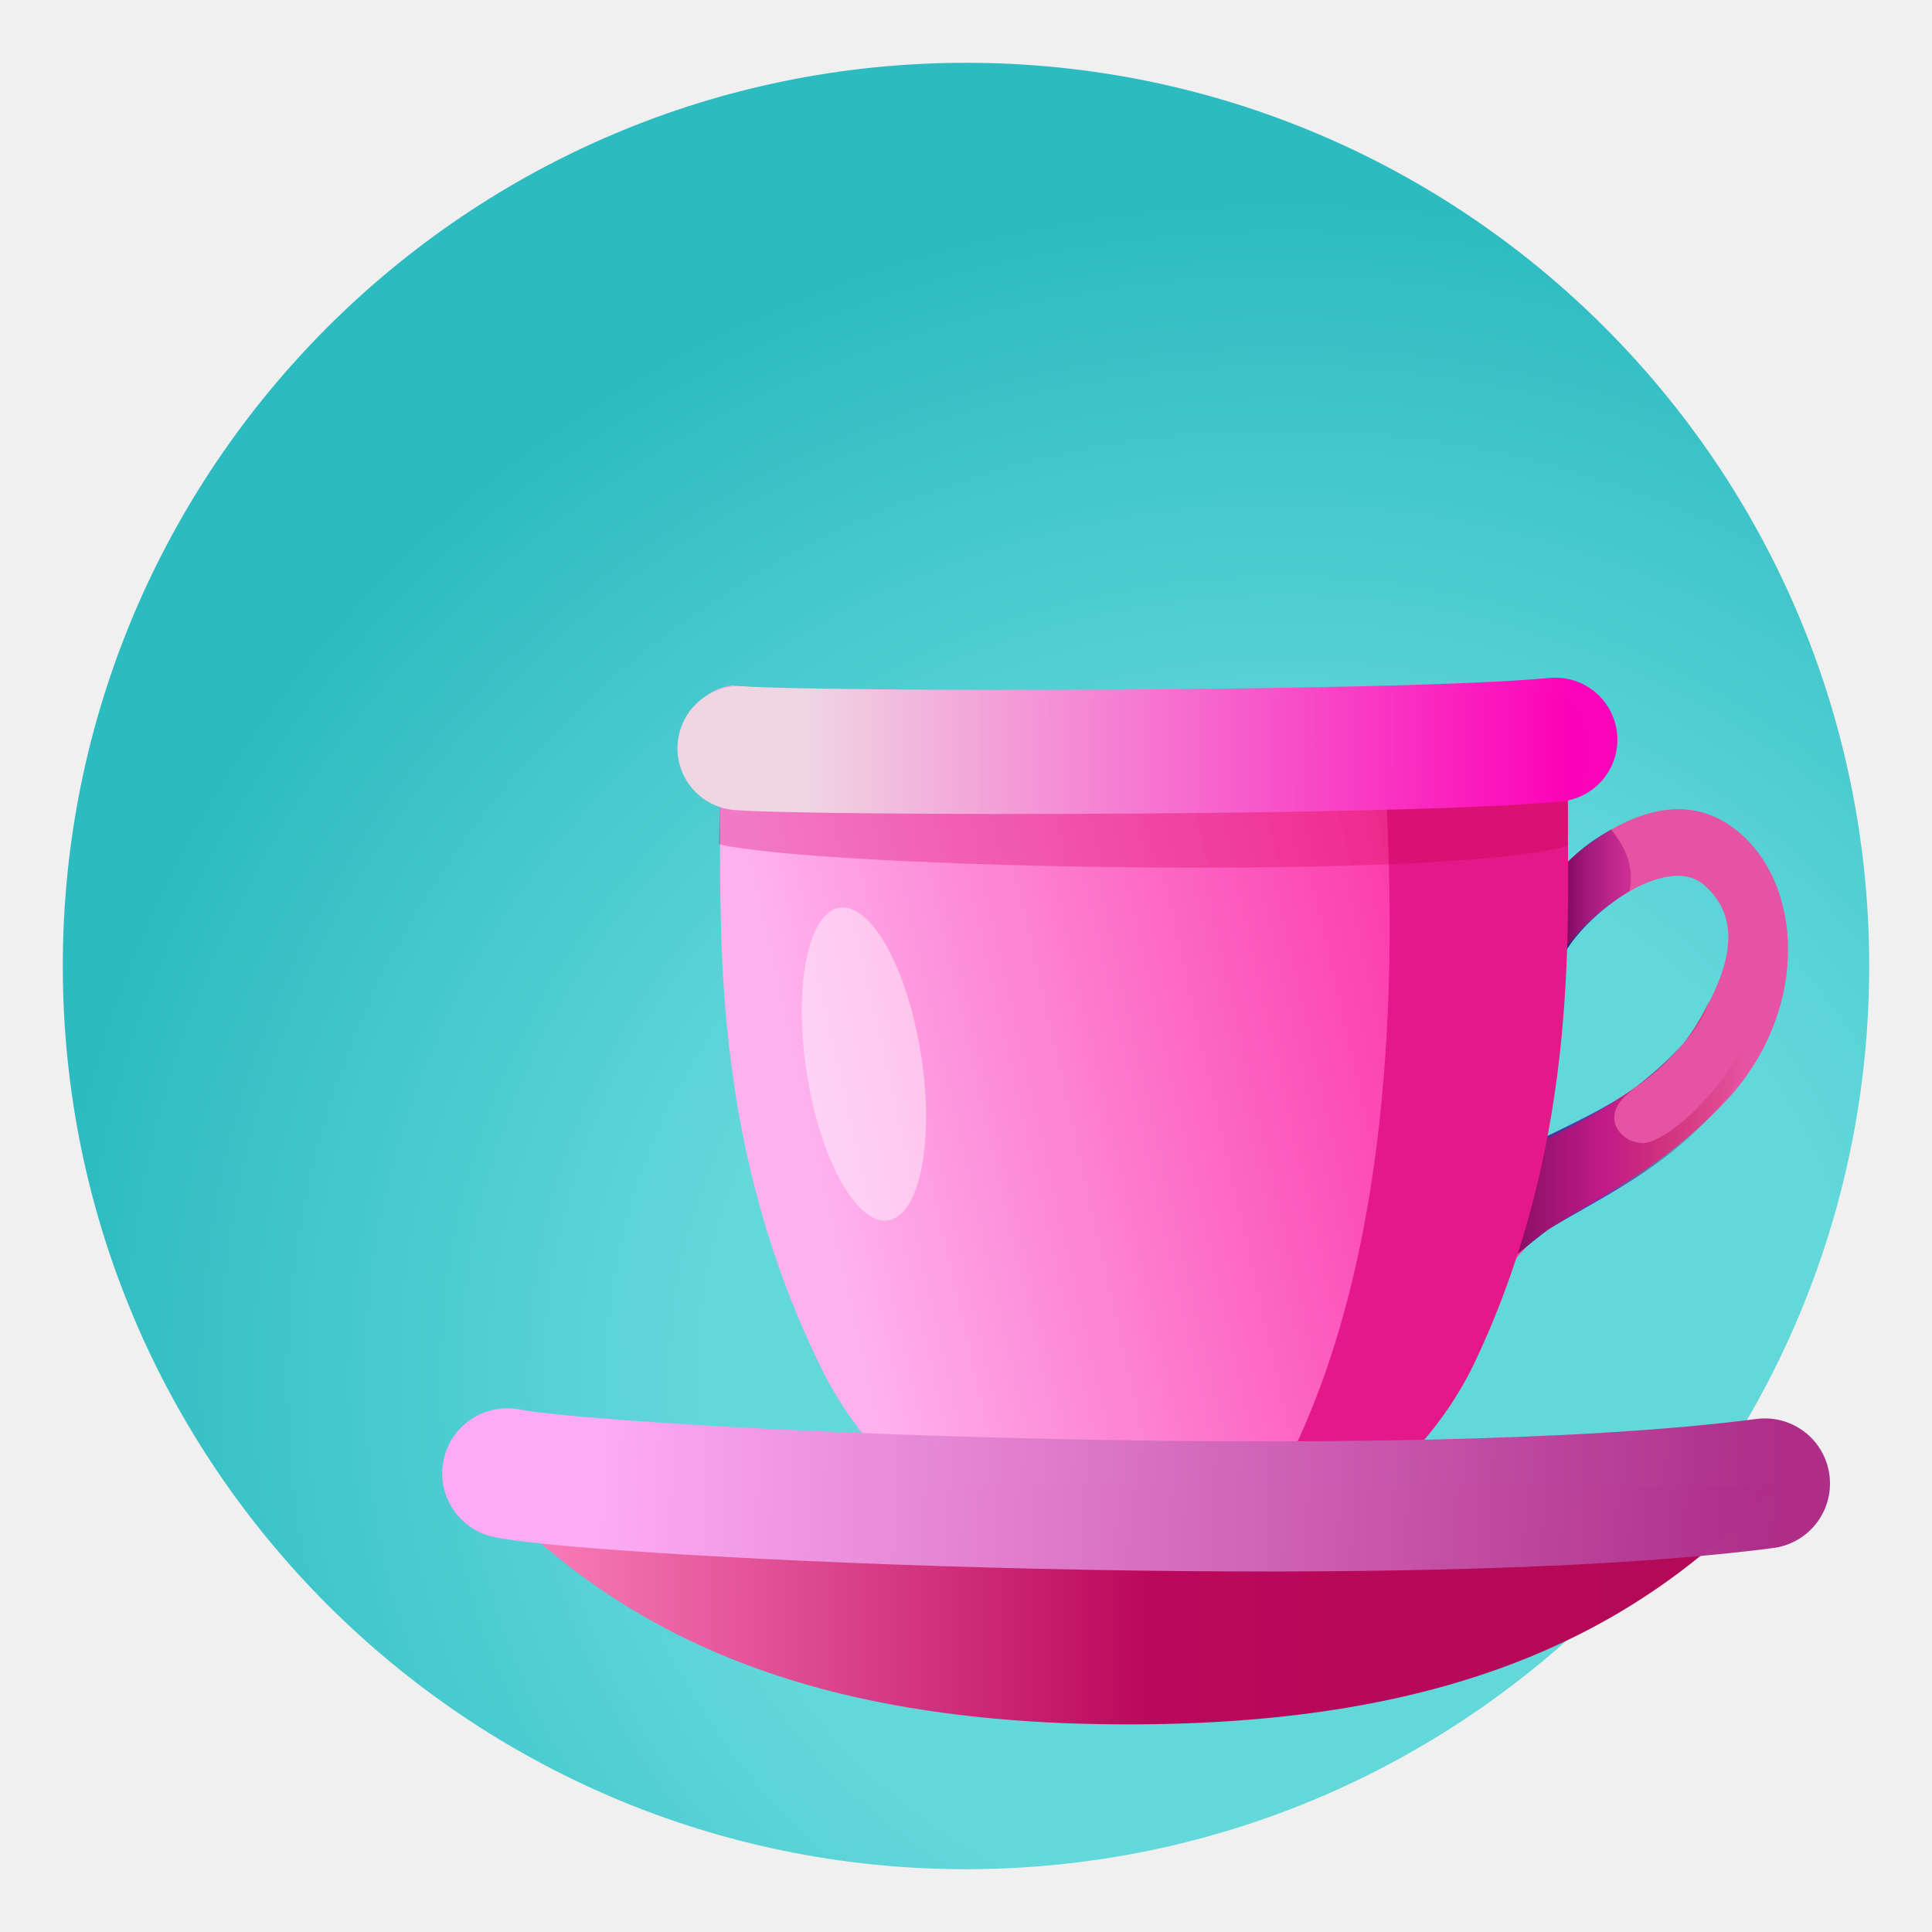
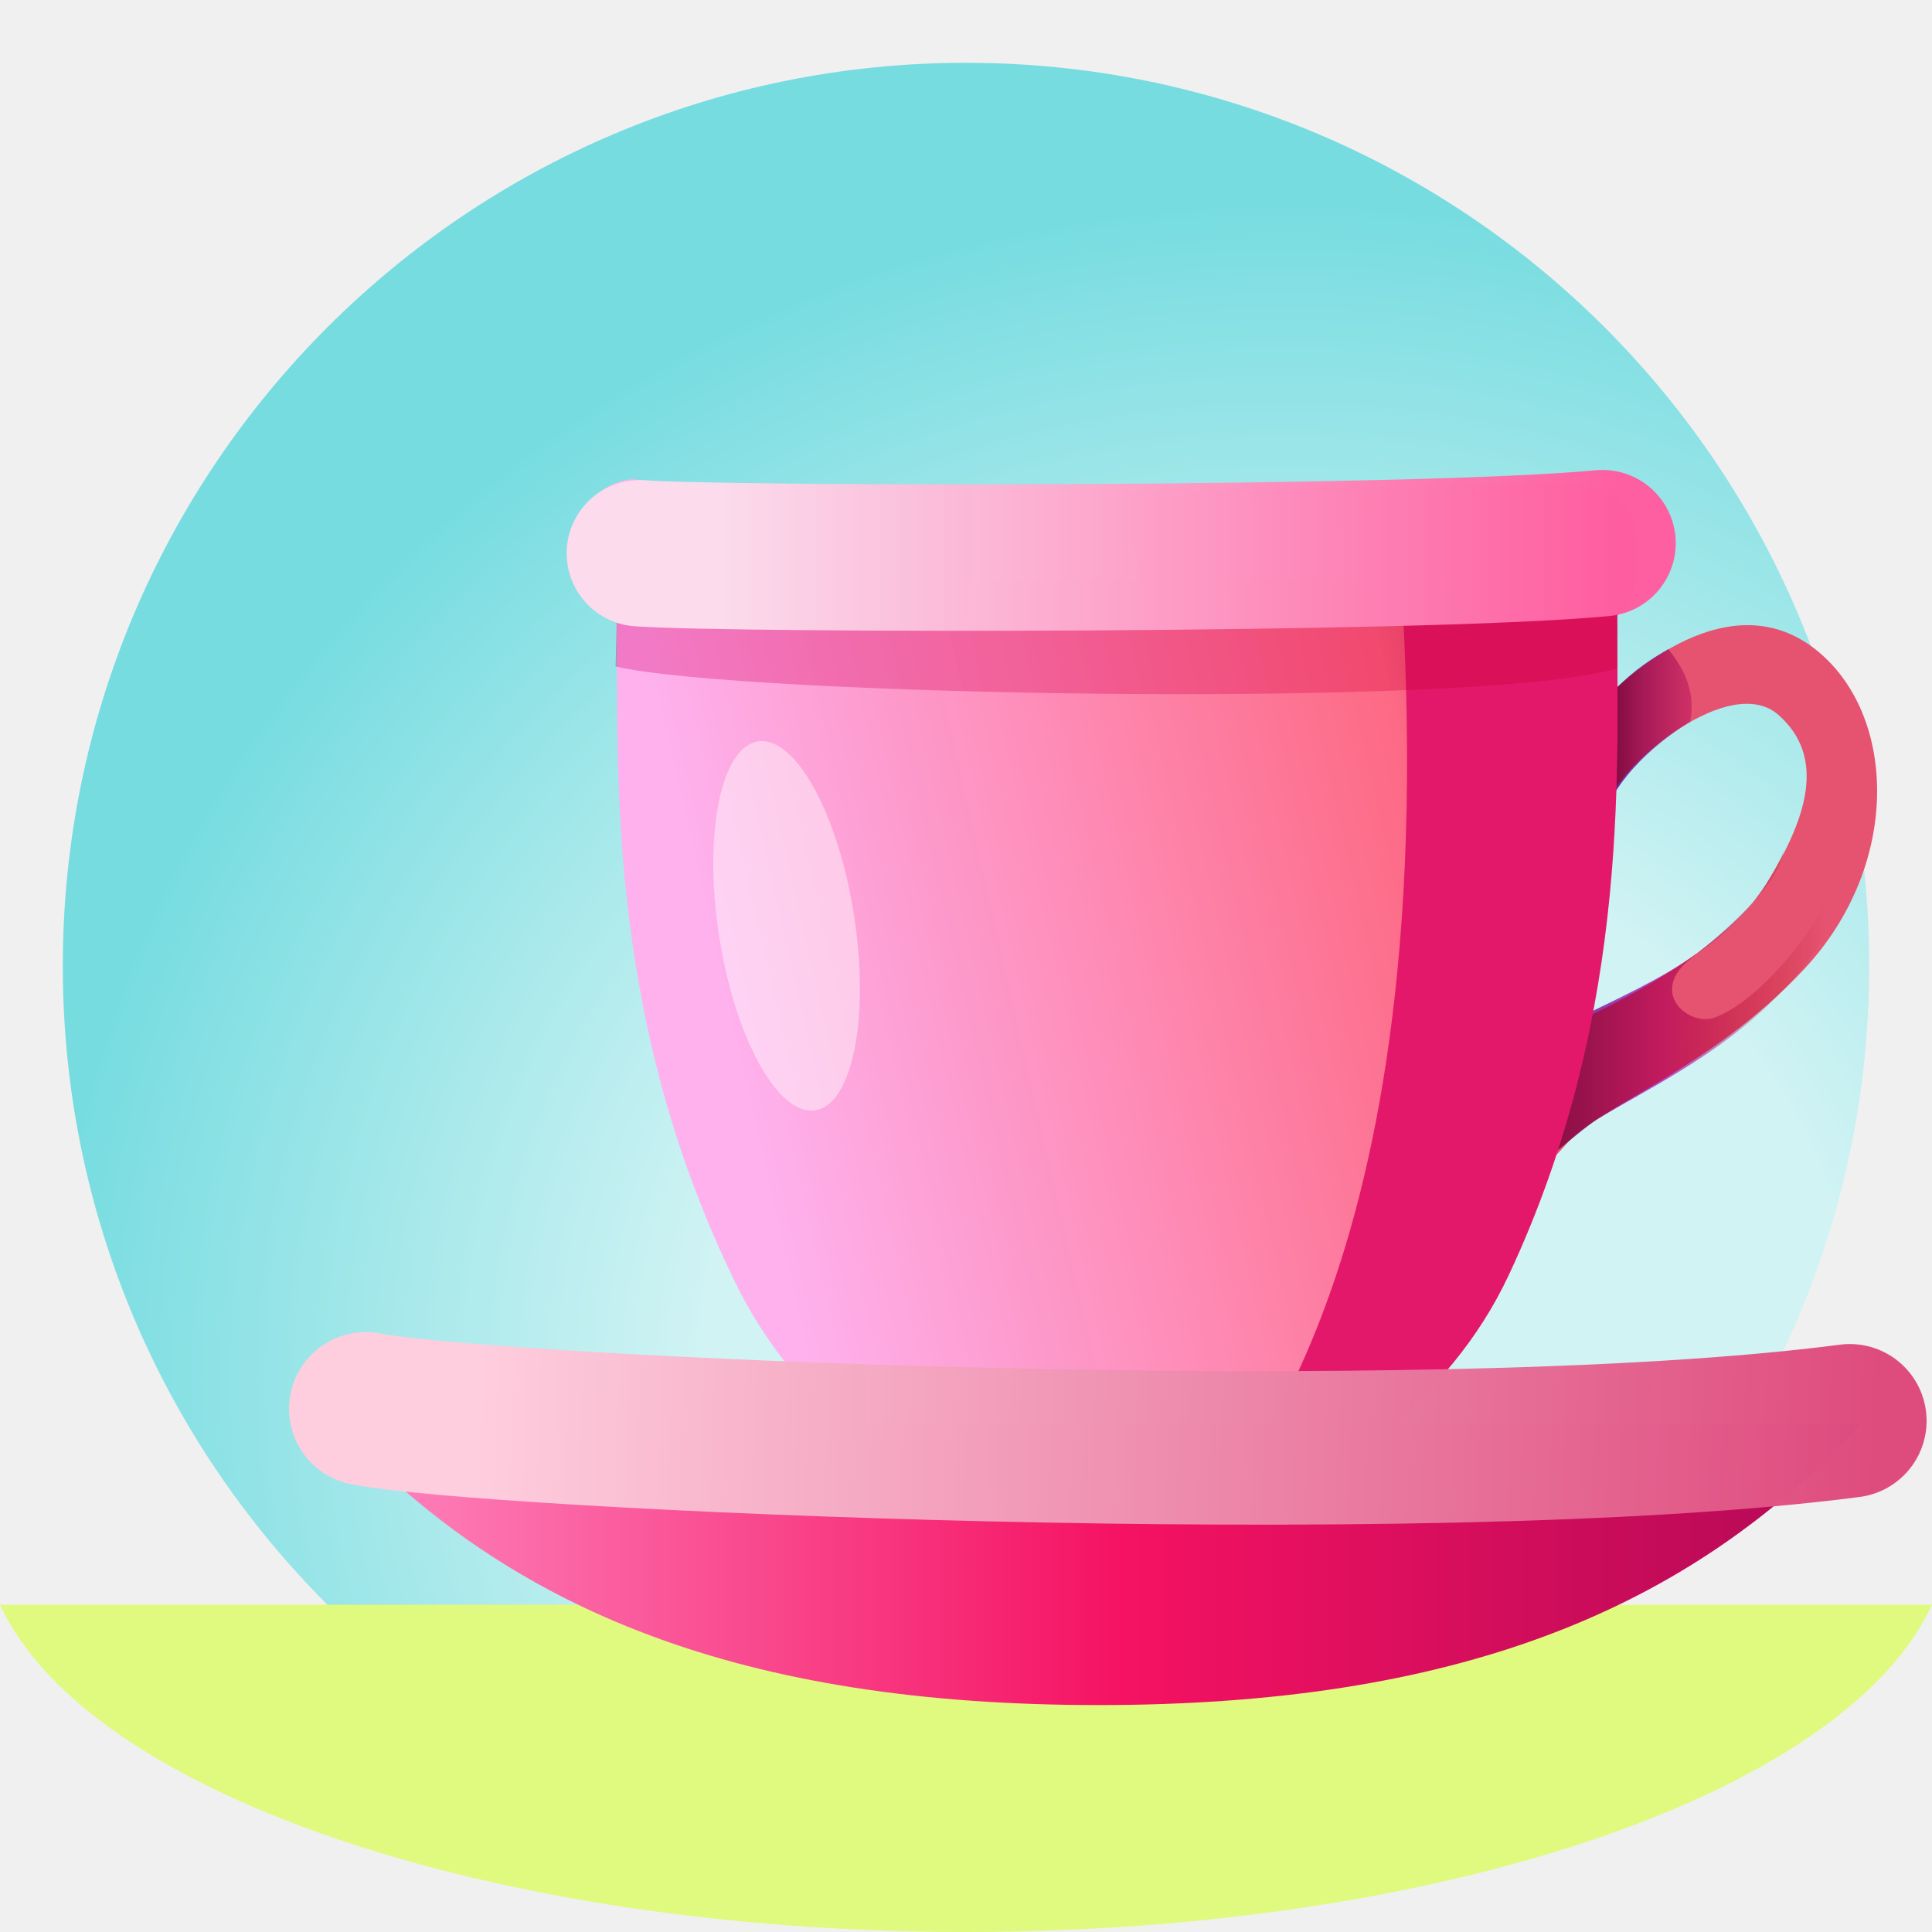
<svg xmlns="http://www.w3.org/2000/svg" xmlns:xlink="http://www.w3.org/1999/xlink" width="100" height="100" viewBox="0 0 26.458 26.458" version="1.1" id="svg2787" xml:space="preserve">
  <defs id="defs2784">
    <linearGradient id="linearGradient46387">
      <stop style="stop-color:#851e88;stop-opacity:1;" offset="0.038" id="stop46381" />
      <stop style="stop-color:#a317b6;stop-opacity:0.749;" offset="0.455" id="stop46383" />
      <stop style="stop-color:#dd69de;stop-opacity:0.7;" offset="1" id="stop46385" />
    </linearGradient>
    <linearGradient id="linearGradient46379">
      <stop style="stop-color:#691972;stop-opacity:1;" offset="0" id="stop46373" />
      <stop style="stop-color:#cf2dce;stop-opacity:0.824;" offset="0.515" id="stop46375" />
      <stop style="stop-color:#cf2d2d;stop-opacity:0;" offset="1" id="stop46377" />
    </linearGradient>
    <linearGradient id="linearGradient46371">
-       <stop style="stop-color:#fdabf4;stop-opacity:1;" offset="0" id="stop46367" />
-       <stop style="stop-color:#ac2b86;stop-opacity:0.993;" offset="1" id="stop46369" />
+       <stop style="stop-color:#fecede;stop-opacity:1;" offset="0" id="stop46367" />
+       <stop style="stop-color:#de4b7d;stop-opacity:0.993;" offset="1" id="stop46369" />
    </linearGradient>
    <linearGradient id="linearGradient46365">
-       <stop style="stop-color:#f0d5e3;stop-opacity:1;" offset="0" id="stop46361" />
-       <stop style="stop-color:#fc02b8;stop-opacity:0.993;" offset="1" id="stop46363" />
+       <stop style="stop-color:#fbdbec;stop-opacity:1;" offset="0.002" id="stop46361" />
+       <stop style="stop-color:#fe5e9f;stop-opacity:0.993;" offset="1" id="stop46363" />
    </linearGradient>
    <linearGradient id="linearGradient45480">
      <stop style="stop-color:#feb1ed;stop-opacity:1;" offset="0.043" id="stop45474" />
-       <stop style="stop-color:#fd3fad;stop-opacity:0.995;" offset="0.738" id="stop45476" />
-       <stop style="stop-color:#a82a60;stop-opacity:0.996;" offset="0.967" id="stop45478" />
+       <stop style="stop-color:#fd6984;stop-opacity:0.995;" offset="0.738" id="stop45476" />
+       <stop style="stop-color:#a82a3e;stop-opacity:0.996;" offset="0.967" id="stop45478" />
    </linearGradient>
    <linearGradient id="linearGradient41206">
-       <stop style="stop-color:#63d8db;stop-opacity:1;" offset="0.464" id="stop41202" />
-       <stop style="stop-color:#2cbbc0;stop-opacity:1;" offset="1" id="stop41204" />
+       <stop style="stop-color:#d1f3f4;stop-opacity:1;" offset="0.464" id="stop41202" />
+       <stop style="stop-color:#76dce0;stop-opacity:1;" offset="1" id="stop41204" />
    </linearGradient>
    <linearGradient id="linearGradient110291">
      <stop style="stop-color:#fe87c0;stop-opacity:1;" offset="0" id="stop110287" />
-       <stop style="stop-color:#bb085c;stop-opacity:1;" offset="0.516" id="stop110295" />
+       <stop style="stop-color:#f51262;stop-opacity:1;" offset="0.516" id="stop110295" />
      <stop style="stop-color:#b20956;stop-opacity:1;" offset="1" id="stop110289" />
    </linearGradient>
    <linearGradient id="linearGradient38941">
      <stop style="stop-color:#000000;stop-opacity:1;" offset="0" id="stop38937" />
      <stop style="stop-color:#000000;stop-opacity:0;" offset="1" id="stop38939" />
    </linearGradient>
    <linearGradient id="linearGradient9308">
      <stop style="stop-color:#a9ed91;stop-opacity:1;" offset="0" id="stop9306" />
      <stop style="stop-color:#377624;stop-opacity:0.998;" offset="1" id="stop9304" />
    </linearGradient>
    <linearGradient id="linearGradient116948">
      <stop style="stop-color:#def0d5;stop-opacity:1;" offset="0" id="stop116944" />
      <stop style="stop-color:#51ac2b;stop-opacity:0.993;" offset="1" id="stop116946" />
    </linearGradient>
    <linearGradient id="linearGradient108022">
      <stop style="stop-color:#bdeeac;stop-opacity:1;" offset="0.043" id="stop108016" />
      <stop style="stop-color:#4dce48;stop-opacity:0.995;" offset="0.738" id="stop108018" />
      <stop style="stop-color:#2aa839;stop-opacity:0.996;" offset="0.967" id="stop108020" />
    </linearGradient>
    <linearGradient id="linearGradient98243">
      <stop style="stop-color:#16a200;stop-opacity:0.998;" offset="0" id="stop98241" />
      <stop style="stop-color:#dbffa5;stop-opacity:1;" offset="1" id="stop98239" />
    </linearGradient>
    <linearGradient id="linearGradient98115">
      <stop style="stop-color:#a3ef8c;stop-opacity:1;" offset="0" id="stop98111" />
      <stop style="stop-color:#3fbb25;stop-opacity:1;" offset="1" id="stop98113" />
    </linearGradient>
    <linearGradient xlink:href="#linearGradient29522" id="linearGradient31309" gradientUnits="userSpaceOnUse" gradientTransform="matrix(0.7932409,-0.6089079,0.7932409,0.6089079,4.892518,-8.867114)" x1="14.228" y1="-29.19" x2="3.659" y2="-18.62" />
    <linearGradient id="linearGradient29522">
      <stop style="stop-color:#d4a125;stop-opacity:1;" offset="0" id="stop29518" />
      <stop style="stop-color:#edd495;stop-opacity:1;" offset="1" id="stop29520" />
    </linearGradient>
    <linearGradient xlink:href="#linearGradient29522" id="linearGradient31385" gradientUnits="userSpaceOnUse" gradientTransform="matrix(-0.7932409,-0.6089079,-0.7932409,0.6089079,5.107999,-8.867114)" x1="14.228" y1="-29.19" x2="3.659" y2="-18.62" />
    <linearGradient xlink:href="#linearGradient29522" id="linearGradient29605" gradientUnits="userSpaceOnUse" gradientTransform="matrix(0.8001375,-0.6190755,0.8001375,0.6190755,17.50946,-0.3688092)" x1="14.228" y1="-29.19" x2="3.659" y2="-18.62" />
    <linearGradient id="linearGradient21068">
      <stop style="stop-color:#19723e;stop-opacity:1;" offset="0" id="stop21062" />
      <stop style="stop-color:#2dcf67;stop-opacity:0.824;" offset="0.515" id="stop21064" />
      <stop style="stop-color:#cf2d2d;stop-opacity:0;" offset="1" id="stop21066" />
    </linearGradient>
    <linearGradient id="linearGradient21076">
      <stop style="stop-color:#1e884f;stop-opacity:1;" offset="0.038" id="stop21070" />
      <stop style="stop-color:#17b682;stop-opacity:0.749;" offset="0.455" id="stop21072" />
      <stop style="stop-color:#69dec4;stop-opacity:0.7;" offset="1" id="stop21074" />
    </linearGradient>
    <linearGradient id="linearGradient10987">
      <stop style="stop-color:#b6fed6;stop-opacity:0.998;" offset="0" id="stop10985" />
      <stop style="stop-color:#01ee75;stop-opacity:1;" offset="1" id="stop10983" />
    </linearGradient>
    <linearGradient id="linearGradient25653">
      <stop style="stop-color:#2aa517;stop-opacity:1;" offset="0" id="stop25649" />
      <stop style="stop-color:#168c26;stop-opacity:0.998;" offset="1" id="stop25651" />
    </linearGradient>
    <linearGradient id="linearGradient25665">
      <stop style="stop-color:#fffdfd;stop-opacity:1;" offset="0" id="stop25661" />
      <stop style="stop-color:#cdcdcd;stop-opacity:1;" offset="1" id="stop25663" />
    </linearGradient>
    <linearGradient xlink:href="#linearGradient46379" id="linearGradient24354" gradientUnits="userSpaceOnUse" gradientTransform="matrix(0.8520488,0,0,0.8945853,-0.739344,-1.340035)" x1="22.327" y1="17.517" x2="28.831" y2="17.517" />
    <linearGradient xlink:href="#linearGradient46387" id="linearGradient24356" gradientUnits="userSpaceOnUse" gradientTransform="matrix(0.8520488,0,0,0.8945853,-0.739344,-1.340035)" x1="24.563" y1="12.671" x2="26.244" y2="12.671" />
-     <linearGradient xlink:href="#linearGradient98115" id="linearGradient98117" x1="1.156" y1="19.251" x2="23.559" y2="19.251" gradientUnits="userSpaceOnUse" gradientTransform="matrix(0.7579172,0,0,0.7579172,-21.58002,17.94248)" />
-     <linearGradient xlink:href="#linearGradient98243" id="linearGradient98211" gradientUnits="userSpaceOnUse" gradientTransform="matrix(-0.1623202,0,0,0.1354519,24.69488,24.75086)" x1="236.925" y1="58.199" x2="274.217" y2="58.199" />
    <linearGradient xlink:href="#linearGradient45480" id="linearGradient108013" gradientUnits="userSpaceOnUse" x1="5.924" y1="9.743" x2="19.575" y2="9.743" gradientTransform="matrix(0.7490615,0,-0.178263,-0.7579172,-20.55004,18.51693)" />
    <linearGradient xlink:href="#linearGradient46371" id="linearGradient115056" gradientUnits="userSpaceOnUse" gradientTransform="matrix(1.274802,0,0,-0.7924762,-3.298772,30.23994)" x1="6.919" y1="9.651" x2="19.633" y2="9.393" />
    <radialGradient xlink:href="#linearGradient10987" id="radialGradient10989-8" cx="182.714" cy="129.24" fx="182.714" fy="129.24" r="73.186" gradientTransform="matrix(0.1105985,-0.00243631,8.5512011e-4,0.03775991,-10.70803,16.37947)" gradientUnits="userSpaceOnUse" />
    <linearGradient xlink:href="#linearGradient21068" id="linearGradient24354-0" gradientUnits="userSpaceOnUse" gradientTransform="matrix(0.8520488,0,0,0.8945853,-0.739344,-1.340035)" x1="22.327" y1="17.517" x2="28.831" y2="17.517" />
    <linearGradient xlink:href="#linearGradient21076" id="linearGradient24356-7" gradientUnits="userSpaceOnUse" gradientTransform="matrix(0.8520488,0,0,0.8945853,-0.739344,-1.340035)" x1="24.563" y1="12.671" x2="26.244" y2="12.671" />
    <linearGradient xlink:href="#linearGradient38941" id="linearGradient38943-6" x1="6.512" y1="11.435" x2="17.422" y2="11.435" gradientUnits="userSpaceOnUse" />
    <linearGradient xlink:href="#linearGradient9308" id="linearGradient105859" gradientUnits="userSpaceOnUse" gradientTransform="matrix(0.7579172,0,0,1.009448,2.567751,0.03976765)" x1="2.53" y1="21.626" x2="21.87" y2="21.626" />
    <linearGradient xlink:href="#linearGradient98115" id="linearGradient105861" gradientUnits="userSpaceOnUse" gradientTransform="matrix(0.7579172,0,0,0.7579172,2.543422,4.81806)" x1="1.156" y1="19.251" x2="23.559" y2="19.251" />
    <linearGradient xlink:href="#linearGradient25653" id="linearGradient105863" gradientUnits="userSpaceOnUse" gradientTransform="matrix(0.1476555,0,0,0.1354519,-20.92782,11.61265)" x1="236.925" y1="58.199" x2="274.217" y2="58.199" />
    <linearGradient xlink:href="#linearGradient98243" id="linearGradient105865" gradientUnits="userSpaceOnUse" gradientTransform="matrix(-0.1623202,0,0,0.1354519,48.81832,11.62644)" x1="236.925" y1="58.199" x2="274.217" y2="58.199" />
    <linearGradient xlink:href="#linearGradient25665" id="linearGradient105867" gradientUnits="userSpaceOnUse" gradientTransform="matrix(0.1476532,0,0,0.06219728,-20.64977,16.15945)" x1="175.371" y1="67.037" x2="264.754" y2="67.037" />
    <linearGradient xlink:href="#linearGradient108022" id="linearGradient105869" gradientUnits="userSpaceOnUse" gradientTransform="matrix(0.7490615,0,-0.178263,-0.7579172,4.332758,19.20512)" x1="5.924" y1="9.743" x2="19.575" y2="9.743" />
    <linearGradient xlink:href="#linearGradient116948" id="linearGradient105871" gradientUnits="userSpaceOnUse" gradientTransform="matrix(0.7444445,0,0,-0.8386065,2.503005,19.31241)" x1="5.767" y1="9.393" x2="19.633" y2="9.393" />
-     <linearGradient xlink:href="#linearGradient9308" id="linearGradient106025" gradientUnits="userSpaceOnUse" gradientTransform="matrix(0.7579172,0,0,1.009448,-3.029046,10.71388)" x1="2.53" y1="21.626" x2="21.87" y2="21.626" />
    <linearGradient xlink:href="#linearGradient110291" id="linearGradient110293" x1="4.54" y1="20.983" x2="19.198" y2="20.983" gradientUnits="userSpaceOnUse" gradientTransform="matrix(1.207999,0,0,1.249461,-1.600461,-1.392931)" />
    <linearGradient xlink:href="#linearGradient46365" id="linearGradient111175" gradientUnits="userSpaceOnUse" gradientTransform="matrix(0.8190181,-0.01541576,-0.01719921,-1.120868,2.836493,23.28676)" x1="6.919" y1="9.651" x2="19.633" y2="9.393" />
    <radialGradient xlink:href="#linearGradient41206" id="radialGradient41208" cx="16.215" cy="18.458" fx="16.215" fy="18.458" r="12.369" gradientUnits="userSpaceOnUse" gradientTransform="matrix(1.368766,-0.04622099,0.04404989,1.304473,-5.478909,-4.476616)" />
  </defs>
  <g id="layer1">
    <circle style="fill:url(#radialGradient41208);fill-opacity:1;fill-rule:evenodd;stroke-width:0.265" id="path19668" cx="13.229" cy="13.229" r="12.369" />
+     <path style="fill:#e0fa7f;fill-opacity:1;fill-rule:evenodd;stroke-width:0.449" d="M 3.1666667e-7,21.976 A 13.464,5.496 0 0 0 13.229,26.458 13.464,5.496 0 0 0 26.458,21.976 Z" id="path79810" />
    <g id="g117847" transform="translate(-85.68201,-18.42902)">
      <path id="rect29651" style="fill:#b89644;fill-opacity:1;fill-rule:evenodd;stroke-width:0.253" d="m -35.605,27.319 c -0.493,-1e-6 -0.985,0.145 -1.362,0.435 l -11.147,8.557 h 0.002 V 52.708 h 25.015 V 36.311 h 0.002 L -34.243,27.754 c -0.377,-0.29 -0.87,-0.435 -1.363,-0.435 z" />
      <rect style="mix-blend-mode:multiply;fill:#ddd3d3;fill-opacity:1;fill-rule:evenodd;stroke-width:0.259" id="rect31549-1" width="22.808" height="19.408" x="-46.973" y="31.063" />
      <rect style="fill:#ffffff;fill-rule:evenodd;stroke-width:0.265" id="rect31549" width="22.101" height="20.893" x="-46.656" y="31.253" />
      <text xml:space="preserve" style="font-style:normal;font-weight:normal;font-size:15.525px;line-height:1.25;font-family:sans-serif;fill:#000000;fill-opacity:1;stroke:none;stroke-width:0.243" x="-31.271" y="52.283" id="text33454" transform="matrix(0.9981024,0.2998089,-0.2238531,0.9346605,0,0)">
        <tspan id="tspan33452" style="font-style:normal;font-variant:normal;font-weight:bold;font-stretch:normal;font-size:15.525px;font-family:Amiri;-inkscape-font-specification:'Amiri Bold';fill:#ff2e2e;fill-opacity:1;stroke-width:0.243" x="-31.271" y="52.283">@</tspan>
      </text>
      <path id="path31562" style="mix-blend-mode:normal;fill:#c5a761;fill-opacity:1;stroke:#000000;stroke-width:0;stroke-linecap:butt;stroke-linejoin:miter;stroke-dasharray:none;stroke-opacity:1" d="m -24.548,36.496 -11.088,7.975 -11.019,-7.925 v 2.948 l 9.954,8.797 h 1.995 l -0.003,-0.05 h 0.208 l 9.953,-8.798 z" />
      <g id="g31560" transform="matrix(1,0,0,0.991651,-40.60526,66.98862)">
        <g id="g31553">
          <path id="rect29033-76-4" style="fill:url(#linearGradient31309);fill-opacity:1;fill-rule:evenodd;stroke-width:0.295" d="m -7.509,-30.936 v 16.535 c 0.453,10e-7 0.906,-0.133 1.253,-0.399 l 10.25,-7.868 -10.25,-7.868 c -0.347,-0.266 -0.8,-0.399 -1.253,-0.399 z" />
          <path id="rect29033-76-4-0" style="fill:url(#linearGradient31385);fill-opacity:1;fill-rule:evenodd;stroke-width:0.295" d="m 17.51,-30.936 v 16.535 c -0.453,10e-7 -0.906,-0.133 -1.253,-0.399 L 6.007,-22.668 16.257,-30.537 c 0.347,-0.266 0.8,-0.399 1.253,-0.399 z" />
        </g>
        <path id="rect29033-76-0" style="fill:#b89644;fill-opacity:1;fill-rule:evenodd;stroke-width:0.319" d="m 5,-23.668 c -0.473,-1e-6 -0.945,0.149 -1.307,0.448 l -10.696,8.82 H 17.003 L 6.307,-23.221 C 5.945,-23.519 5.473,-23.668 5,-23.668 Z" />
        <path id="rect29033-76" style="fill:url(#linearGradient29605);fill-opacity:1;fill-rule:evenodd;stroke-width:0.299" d="m 5,-22.806 c -0.457,-1e-6 -0.913,0.135 -1.264,0.406 l -10.339,8 H 16.603 L 6.264,-22.4 c -0.35,-0.271 -0.807,-0.406 -1.264,-0.406 z" />
      </g>
    </g>
-     <ellipse style="fill:url(#linearGradient98117);fill-opacity:1;fill-rule:evenodd;stroke-width:0.036" id="path2228-4" cx="-12.214" cy="32.533" rx="8.49" ry="1.535" />
-     <path style="fill:url(#linearGradient98211);fill-opacity:1;stroke:#e8e8e8;stroke-width:0;stroke-linecap:square;stroke-linejoin:round;stroke-miterlimit:8;stroke-dasharray:none;stroke-opacity:1;paint-order:fill markers stroke;stop-color:#000000" d="m -15.598,31.657 c 0,0 -3.981,0.33 -4.05,0.877 -0.048,0.378 1.618,1.211 4.767,1.021 2.396,-0.144 0.195,-0.677 0.195,-0.677 z" id="path25647-2" />
-     <path id="path1298" style="color:#000000;fill:#75e469;fill-opacity:0.996;fill-rule:evenodd;stroke-width:0.207;-inkscape-stroke:none" d="m -4.151,32.057 c -0.503,0.663 -1.645,1.126 -2.755,1.322 -1.081,0.19 -2.995,0.32 -5.245,0.321 v -7.58e-4 c -0.009,0 -0.019,7.58e-4 -0.029,7.58e-4 -0.009,0 -0.019,-7.58e-4 -0.028,-7.58e-4 v 7.58e-4 c -2.246,-0.001 -3.641,-0.123 -5.263,-0.268 -0.945,-0.093 -2.807,-0.87 -2.843,-1.35 -0.124,0.025 -0.454,0.253 -0.389,0.619 0.178,0.992 0.97,1.594 2.185,1.791 2.113,0.343 4.362,0.467 6.29,0.467 1.928,0 4.197,0.043 6.276,-0.785 1.339,-0.533 2.058,-0.987 2.204,-1.556 0.097,-0.379 -0.28,-0.537 -0.404,-0.562 z" />
-     <path style="fill:none;fill-opacity:1;stroke:#ffffff;stroke-width:0.482;stroke-linecap:round;stroke-linejoin:round;stroke-miterlimit:8;stroke-dasharray:none;stroke-opacity:1;paint-order:fill markers stroke;stop-color:#000000" d="m -20.364,32.527 c 0.089,0.372 1.772,1.383 7.675,1.436" id="path53716" />
-     <path style="fill:#53fab0;fill-opacity:0.996;stroke:#ffffff;stroke-width:0.482;stroke-linecap:round;stroke-linejoin:round;stroke-miterlimit:8;stroke-dasharray:none;stroke-opacity:1;paint-order:fill markers stroke;stop-color:#000000" d="m -10.848,26.699 c 1.544,0.057 4.077,-0.037 5.684,-0.384" id="path58475" />
    <g id="g42458-0" transform="translate(-40.15664,-14.89424)">
      <path id="path2261-8" style="fill:url(#linearGradient105859);fill-opacity:1;fill-rule:evenodd;stroke-width:0.027" d="m 4.485,20.562 c 1.671,1.758 3.929,2.616 7.329,2.616 3.4,-5e-6 5.658,-0.858 7.329,-2.616 -2.181,0.951 -4.878,0.814 -7.329,0.853 -2.45,-0.039 -5.148,0.098 -7.329,-0.853 z" />
      <ellipse style="fill:url(#linearGradient105861);fill-opacity:1;fill-rule:evenodd;stroke-width:0.036" id="path2228-4-7" cx="11.909" cy="19.409" rx="8.49" ry="1.535" />
      <path style="fill:url(#radialGradient10989-8);fill-opacity:1;fill-rule:evenodd;stroke-width:0.035" id="path2228-0" d="m 19.96,19.456 a 8.096,1.097 0 0 1 -0.019,0.076 l -8.077,-0.076 z" />
      <path style="fill:url(#linearGradient105863);fill-opacity:1;stroke:#e8e8e8;stroke-width:0;stroke-linecap:square;stroke-linejoin:round;stroke-miterlimit:8;stroke-dasharray:none;stroke-opacity:1;paint-order:fill markers stroke;stop-color:#000000" d="m 15.725,18.519 c 0,0 3.621,0.33 3.684,0.877 0.043,0.378 -1.471,1.211 -4.336,1.021 -2.18,-0.144 -0.177,-0.677 -0.177,-0.677 z" id="path25647-29" />
      <path style="fill:url(#linearGradient105865);fill-opacity:1;stroke:#e8e8e8;stroke-width:0;stroke-linecap:square;stroke-linejoin:round;stroke-miterlimit:8;stroke-dasharray:none;stroke-opacity:1;paint-order:fill markers stroke;stop-color:#000000" d="m 8.525,18.533 c 0,0 -3.981,0.33 -4.05,0.877 -0.048,0.378 1.618,1.211 4.767,1.021 2.396,-0.144 0.195,-0.677 0.195,-0.677 z" id="path25647-2-6" />
      <ellipse style="fill:url(#linearGradient105867);fill-opacity:1;fill-rule:evenodd;stroke-width:0.039" id="path25659-5" cx="11.843" cy="20.329" rx="6.599" ry="0.862" />
      <path id="rect101441-2-9" style="fill:url(#linearGradient105869);stroke:#9d9d9d;stroke-width:0;stroke-miterlimit:8;paint-order:fill markers stroke;stop-color:#000000" d="m 12.431,10.887 c -1.691,-0.004 -3.281,0.109 -4.851,0.237 -0.275,0.022 -0.538,0.251 -0.525,0.544 l 0.013,0.3 c 0.009,0.201 0.172,0.362 0.363,0.448 -0.003,0.077 -0.004,0.165 -0.003,0.272 0.014,1.294 -0.067,3.524 1.146,5.911 0.739,1.455 2.301,2.328 3.66,2.328 1.36,0 2.922,-0.873 3.661,-2.328 1.213,-2.387 1.132,-4.618 1.146,-5.911 0.001,-0.118 -2.04e-4,-0.214 -0.004,-0.295 0.113,-0.088 0.185,-0.219 0.186,-0.38 l 0.002,-0.338 c 0.002,-0.293 -0.345,-0.477 -0.629,-0.514 -1.474,-0.195 -2.85,-0.27 -4.165,-0.273 z" />
      <g id="g29586-3" transform="matrix(0.5813394,0,0,0.5813394,5.191094,7.635667)">
        <path style="fill:#53e569;fill-opacity:1;stroke:#000000;stroke-width:0;stroke-linecap:butt;stroke-linejoin:miter;stroke-dasharray:none;stroke-opacity:1" d="m 20.031,9.659 c 0.645,-0.677 2.393,-2.095 3.798,-0.795 1.175,1.087 1.197,3.352 -0.353,4.962 -1.55,1.611 -3.393,2.177 -3.956,2.822 -0.564,0.644 -0.869,0.413 -1.038,0.208 -0.017,-1.262 0.457,-1.768 0.93,-2.05 1.014,-0.439 2.762,-1.288 3.438,-2.343 0.676,-1.054 0.986,-2.022 0.197,-2.695 -0.789,-0.673 -2.564,0.734 -2.874,1.466 -0.337,0.797 -0.754,-0.931 -0.197,-1.516 z" id="path66789-2-1-7-1" />
        <path style="mix-blend-mode:multiply;fill:url(#linearGradient24354-0);fill-opacity:1;stroke:#000000;stroke-width:0;stroke-linecap:butt;stroke-linejoin:miter;stroke-dasharray:none;stroke-opacity:1" d="m 19.664,14.645 c 1.436,-0.675 2.858,-1.318 3.471,-2.701 0.359,-0.879 0.635,-0.961 0.296,0.169 -0.339,1.13 -0.737,1.548 -1.355,2.071 -0.618,0.523 -0.757,0.858 -0.08,0.418 0.677,-0.439 1.672,-1.432 1.811,-1.851 0.139,-0.418 0.426,0.188 -0.463,1.182 -1.064,1.189 -2.38,1.755 -3.28,2.288 -0.343,0.203 -1.374,1.134 -1.698,1.207 -0.18,0.041 -0.003,-0.019 0.003,-0.211 0.581,-1.892 0.005,-1.772 1.294,-2.572 z" id="path68033-3-0-8-4" />
        <path style="mix-blend-mode:multiply;fill:url(#linearGradient24356-7);fill-opacity:1;stroke:#000000;stroke-width:0;stroke-linecap:butt;stroke-linejoin:miter;stroke-dasharray:none;stroke-opacity:1" d="m 21.227,8.716 c 0.193,0.241 0.475,0.622 0.36,1.163 0,0 -0.905,0.501 -1.32,1.261 -0.183,0.335 -0.138,-1.19 0.052,-1.752 0.366,-0.359 0.642,-0.523 0.908,-0.671 z" id="path68035-7-4-7-3" />
      </g>
      <path id="path1298-5" style="color:#000000;fill:#75e469;fill-opacity:0.996;fill-rule:evenodd;stroke-width:0.207;-inkscape-stroke:none" d="m 19.973,18.932 c -0.503,0.663 -1.645,1.126 -2.755,1.322 -1.081,0.19 -2.995,0.32 -5.245,0.321 v -7.58e-4 c -0.009,0 -0.019,7.58e-4 -0.029,7.58e-4 -0.009,0 -0.019,-7.58e-4 -0.028,-7.58e-4 v 7.58e-4 C 9.671,20.574 8.276,20.452 6.654,20.308 5.709,20.215 3.846,19.437 3.81,18.958 c -0.124,0.025 -0.454,0.253 -0.389,0.619 0.178,0.992 0.97,1.594 2.185,1.791 2.113,0.343 4.362,0.467 6.29,0.467 1.928,0 4.197,0.043 6.276,-0.785 1.339,-0.533 2.058,-0.987 2.204,-1.556 0.097,-0.379 -0.28,-0.537 -0.404,-0.562 z" />
      <path style="fill:none;fill-opacity:1;stroke:#ffffff;stroke-width:0.482;stroke-linecap:round;stroke-linejoin:round;stroke-miterlimit:8;stroke-dasharray:none;stroke-opacity:1;paint-order:fill markers stroke;stop-color:#000000" d="m 3.759,19.403 c 0.089,0.372 1.772,1.383 7.675,1.436" id="path53716-8" />
      <ellipse style="fill:#ffffff;fill-opacity:0.434;fill-rule:evenodd;stroke-width:0.242" id="path105169-4" cx="6.069" cy="17.864" rx="0.669" ry="1.73" transform="matrix(0.9282051,-0.372069,0.191838,0.9814266,0,0)" />
      <path style="fill:url(#linearGradient38943-6);fill-opacity:1;stroke:url(#linearGradient105871);stroke-width:1.401;stroke-linecap:round;stroke-miterlimit:8;stroke-dasharray:none;stroke-opacity:1;paint-order:fill markers stroke;stop-color:#000000" d="m 7.206,11.63 c -0.136,-0.411 3.545,-0.388 4.407,-0.388 0.862,0 5.371,-0.041 5.097,0.361" id="path112163-1-1" />
      <path id="path16745-9-0" style="fill:#4eb844;fill-opacity:1;stroke:#0e0e0e;stroke-width:0;stroke-linecap:square;stroke-linejoin:round;stroke-miterlimit:8;stroke-dasharray:none;stroke-opacity:1;paint-order:fill markers stroke;stop-color:#000000" d="m 16.935,11.644 c -0.055,-0.003 -0.127,0.082 -0.209,0.148 -0.245,0.196 -0.768,0.224 -1.192,0.249 -0.512,0.03 -0.005,0.052 -0.462,0.068 0.675,7.183 -1.765,8.225 -1.895,8.687 1.082,-0.308 2.245,-1.095 2.817,-2.272 1.213,-2.496 1.032,-4.855 1.046,-6.207 0.005,-0.521 -0.036,-0.669 -0.106,-0.673 z" />
      <ellipse style="fill:#4eb844;fill-opacity:1;fill-rule:evenodd;stroke-width:0.201" id="path20941-2" cx="16.48" cy="11.661" rx="0.953" ry="0.927" />
      <path style="fill:none;fill-opacity:1;stroke:#ffffff;stroke-width:0.834;stroke-linecap:round;stroke-linejoin:round;stroke-miterlimit:8;stroke-dasharray:none;stroke-opacity:1;paint-order:fill markers stroke;stop-color:#000000" d="m 7.089,11.481 c 0.428,0.457 9.013,0.429 9.425,0" id="path11234-4" />
      <path style="fill:#53fab0;fill-opacity:0.996;stroke:#ffffff;stroke-width:0.482;stroke-linecap:round;stroke-linejoin:round;stroke-miterlimit:8;stroke-dasharray:none;stroke-opacity:1;paint-order:fill markers stroke;stop-color:#000000" d="m 11.434,20.839 c 1.544,0.057 4.077,-0.037 5.684,-0.384" id="path58475-5" />
    </g>
-     <path id="path2261-2" style="fill:url(#linearGradient106025);fill-opacity:1;fill-rule:evenodd;stroke-width:0.027" d="m -1.111,31.236 c 1.671,1.758 3.929,2.616 7.329,2.616 3.4,-5e-6 5.658,-0.858 7.329,-2.616 -2.181,0.951 -4.878,0.814 -7.329,0.853 -2.45,-0.039 -5.148,0.098 -7.329,-0.853 z" />
-     <g id="g49222" transform="translate(2.711979,-2.844271)">
+     <g id="g49222" transform="matrix(1.179975,0,0,1.179975,0.01269028,-7.870687)">
      <g id="g108605" transform="matrix(1.207999,0,0,1.249461,28.23193,-0.8085315)">
        <path id="rect101441-2" style="fill:url(#linearGradient108013);stroke:#9d9d9d;stroke-width:0;stroke-miterlimit:8;paint-order:fill markers stroke;stop-color:#000000" d="m -17.303,10.436 c -0.275,0.022 -0.538,0.251 -0.525,0.544 l 0.013,0.3 c 0.009,0.201 0.172,0.362 0.363,0.448 -0.003,0.077 -0.004,0.165 -0.003,0.272 0.014,1.294 -0.067,3.524 1.146,5.911 0.739,1.455 2.301,2.328 3.66,2.328 1.36,0 2.922,-0.873 3.661,-2.328 1.213,-2.387 1.132,-4.618 1.146,-5.911 0.001,-0.118 -2.04e-4,-0.214 -0.004,-0.295 0.113,-0.088 0.185,-0.219 0.186,-0.38 l 0.002,-0.338 c 0.002,-0.293 -0.345,-0.477 -0.629,-0.514 -4.051,0.07 -6.561,0.202 -9.015,-0.036 z" />
        <g id="g29586" transform="matrix(0.5813394,0,0,0.5813394,-19.6917,6.947476)">
-           <path style="fill:#e553a3;fill-opacity:1;stroke:#000000;stroke-width:0;stroke-linecap:butt;stroke-linejoin:miter;stroke-dasharray:none;stroke-opacity:1" d="m 20.031,9.659 c 0.645,-0.677 2.393,-2.095 3.798,-0.795 1.175,1.087 1.197,3.352 -0.353,4.962 -1.55,1.611 -3.393,2.177 -3.956,2.822 -0.564,0.644 -0.869,0.413 -1.038,0.208 -0.017,-1.262 0.457,-1.768 0.93,-2.05 1.014,-0.439 2.762,-1.288 3.438,-2.343 0.676,-1.054 0.986,-2.022 0.197,-2.695 -0.789,-0.673 -2.564,0.734 -2.874,1.466 -0.337,0.797 -0.754,-0.931 -0.197,-1.516 z" id="path66789-2-1-7" />
+           <path style="fill:#e55370;fill-opacity:1;stroke:#000000;stroke-width:0;stroke-linecap:butt;stroke-linejoin:miter;stroke-dasharray:none;stroke-opacity:1" d="m 20.031,9.659 c 0.645,-0.677 2.393,-2.095 3.798,-0.795 1.175,1.087 1.197,3.352 -0.353,4.962 -1.55,1.611 -3.393,2.177 -3.956,2.822 -0.564,0.644 -0.869,0.413 -1.038,0.208 -0.017,-1.262 0.457,-1.768 0.93,-2.05 1.014,-0.439 2.762,-1.288 3.438,-2.343 0.676,-1.054 0.986,-2.022 0.197,-2.695 -0.789,-0.673 -2.564,0.734 -2.874,1.466 -0.337,0.797 -0.754,-0.931 -0.197,-1.516 z" id="path66789-2-1-7" />
          <path style="mix-blend-mode:multiply;fill:url(#linearGradient24354);fill-opacity:1;stroke:#000000;stroke-width:0;stroke-linecap:butt;stroke-linejoin:miter;stroke-dasharray:none;stroke-opacity:1" d="m 19.664,14.645 c 1.436,-0.675 2.805,-1.233 3.471,-2.701 -0.112,0.663 -1.377,1.591 -1.593,1.764 -0.618,0.523 0.039,1.045 0.455,0.895 0.764,-0.276 1.672,-1.432 1.811,-1.851 0.139,-0.418 0.426,0.188 -0.463,1.182 -1.064,1.189 -2.38,1.755 -3.28,2.288 -0.343,0.203 -1.374,1.134 -1.698,1.207 -0.18,0.041 -0.003,-0.019 0.003,-0.211 0.581,-1.892 0.005,-1.772 1.294,-2.572 z" id="path68033-3-0-8" />
          <path style="mix-blend-mode:multiply;fill:url(#linearGradient24356);fill-opacity:1;stroke:#000000;stroke-width:0;stroke-linecap:butt;stroke-linejoin:miter;stroke-dasharray:none;stroke-opacity:1" d="m 21.227,8.716 c 0.193,0.241 0.475,0.622 0.36,1.163 0,0 -0.905,0.501 -1.32,1.261 -0.183,0.335 -0.138,-1.19 0.052,-1.752 0.366,-0.359 0.642,-0.523 0.908,-0.671 z" id="path68035-7-4-7" />
        </g>
        <ellipse style="fill:#ffffff;fill-opacity:0.434;fill-rule:evenodd;stroke-width:0.242" id="path105169" cx="-18.656" cy="7.789" rx="0.669" ry="1.73" transform="matrix(0.9282051,-0.372069,0.191838,0.9814266,0,0)" />
-         <path id="path16745-9" style="fill:#e41889;fill-opacity:1;stroke:#0e0e0e;stroke-width:0;stroke-linecap:square;stroke-linejoin:round;stroke-miterlimit:8;stroke-dasharray:none;stroke-opacity:1;paint-order:fill markers stroke;stop-color:#000000" d="m -8.057,10.516 c -0.562,-0.076 -1.719,-0.007 -1.93,0.004 0.675,7.183 -1.587,9.124 -1.717,9.587 1.082,-0.308 2.245,-1.095 2.817,-2.272 1.213,-2.496 1.032,-4.855 1.046,-6.207 0.161,0.097 0.421,-1.025 -0.216,-1.112 z" />
+         <path id="path16745-9" style="fill:#e4186a;fill-opacity:1;stroke:#0e0e0e;stroke-width:0;stroke-linecap:square;stroke-linejoin:round;stroke-miterlimit:8;stroke-dasharray:none;stroke-opacity:1;paint-order:fill markers stroke;stop-color:#000000" d="m -8.057,10.516 c -0.562,-0.076 -1.719,-0.007 -1.93,0.004 0.675,7.183 -1.587,9.124 -1.717,9.587 1.082,-0.308 2.245,-1.095 2.817,-2.272 1.213,-2.496 1.032,-4.855 1.046,-6.207 0.161,0.097 0.421,-1.025 -0.216,-1.112 z" />
      </g>
      <path id="path105989" style="fill:url(#linearGradient110293);fill-opacity:1;stroke:none;stroke-width:0;stroke-linecap:round;stroke-linejoin:round;stroke-miterlimit:8;stroke-dasharray:none;stroke-opacity:0.444;paint-order:fill markers stroke;stop-color:#000000" d="m 3.884,23.191 c 2.018,2.196 4.747,3.268 8.854,3.268 4.107,-6e-6 6.835,-1.071 8.853,-3.268 z" />
      <path style="fill:none;fill-opacity:1;stroke:url(#linearGradient115056);stroke-width:1.782;stroke-linecap:round;stroke-miterlimit:8;stroke-dasharray:none;stroke-opacity:1;paint-order:fill markers stroke;stop-color:#000000" d="m 4.235,23.021 c 1.346,0.272 12.239,0.789 17.223,0.139" id="path112163-1" />
      <path style="opacity:0.466;mix-blend-mode:multiply;fill:#e553a3;fill-opacity:1;stroke:#aa9974;stroke-width:0;stroke-linejoin:round;stroke-miterlimit:8;stroke-dasharray:none;paint-order:fill markers stroke;stop-color:#000000" d="m 18.756,13.4 -11.599,0.023 -0.023,0.982 c 1.395,0.336 9.977,0.503 11.623,0.023 z" id="path48338" />
      <path style="fill:none;fill-opacity:1;stroke:url(#linearGradient111175);stroke-width:1.699;stroke-linecap:round;stroke-miterlimit:8;stroke-dasharray:none;stroke-opacity:1;paint-order:fill markers stroke;stop-color:#000000" d="m 7.415,13.091 c 1.076,0.078 9.05,0.085 11.173,-0.117" id="path112163-1-6" />
    </g>
  </g>
</svg>
